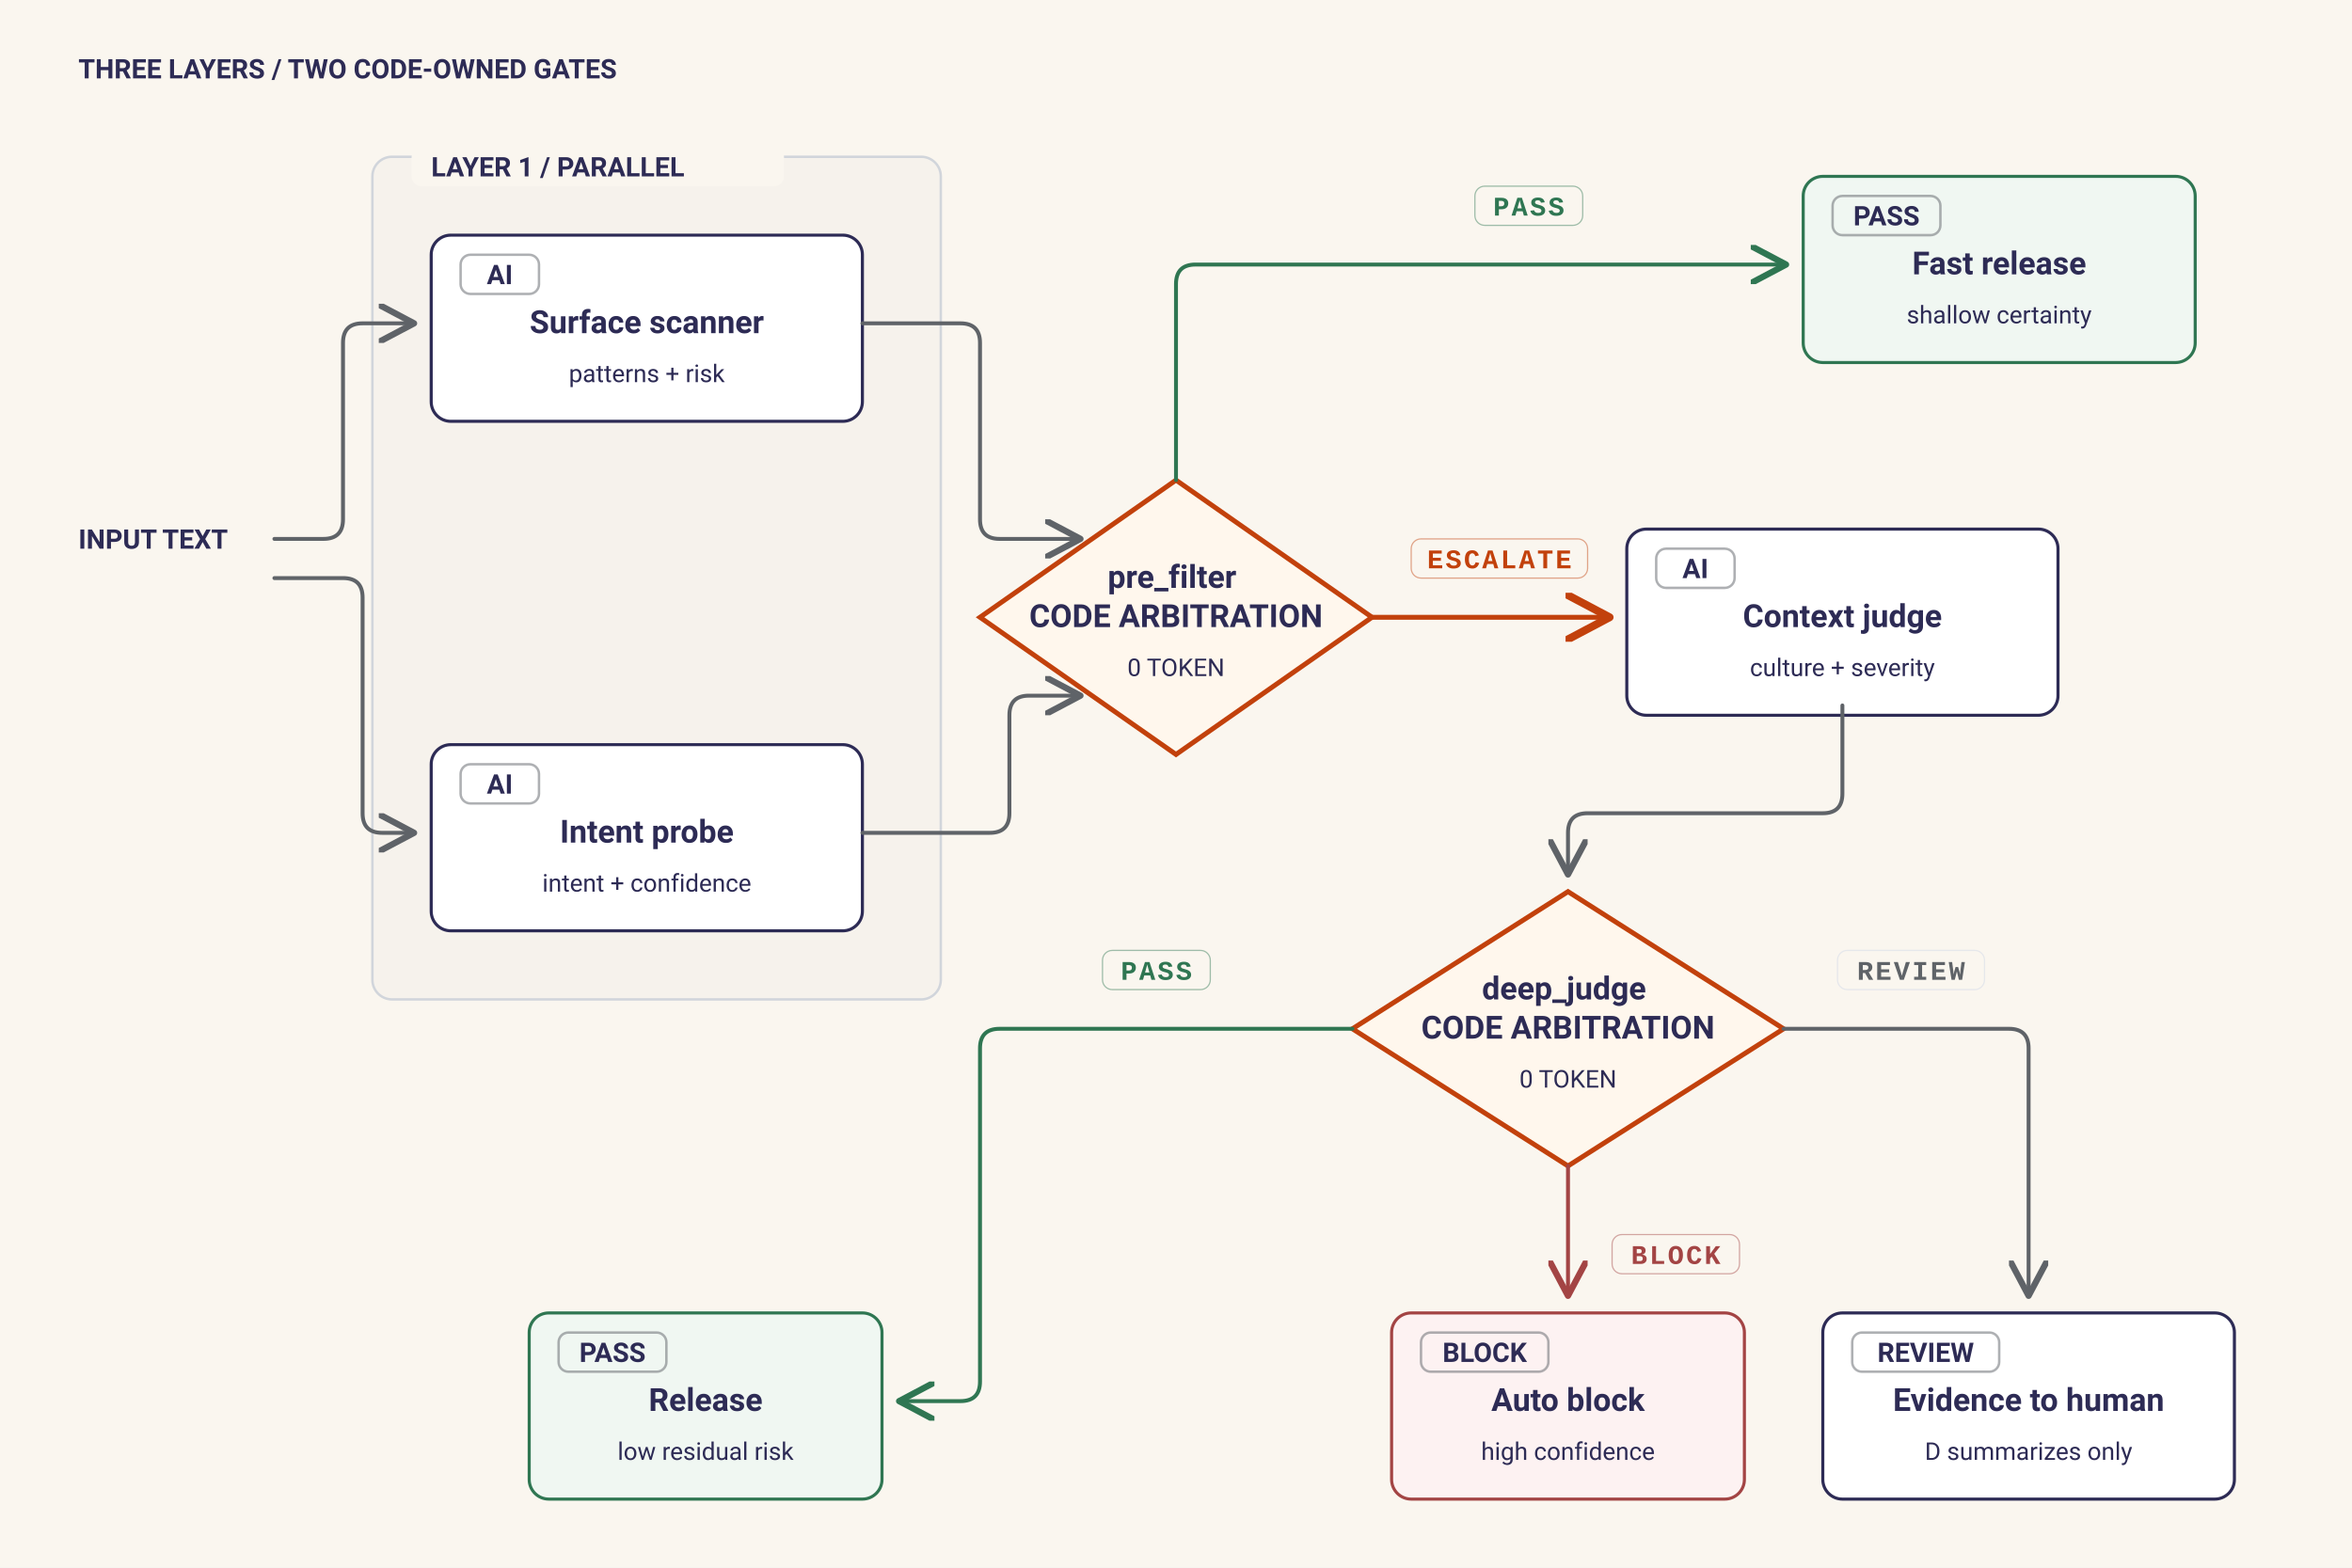
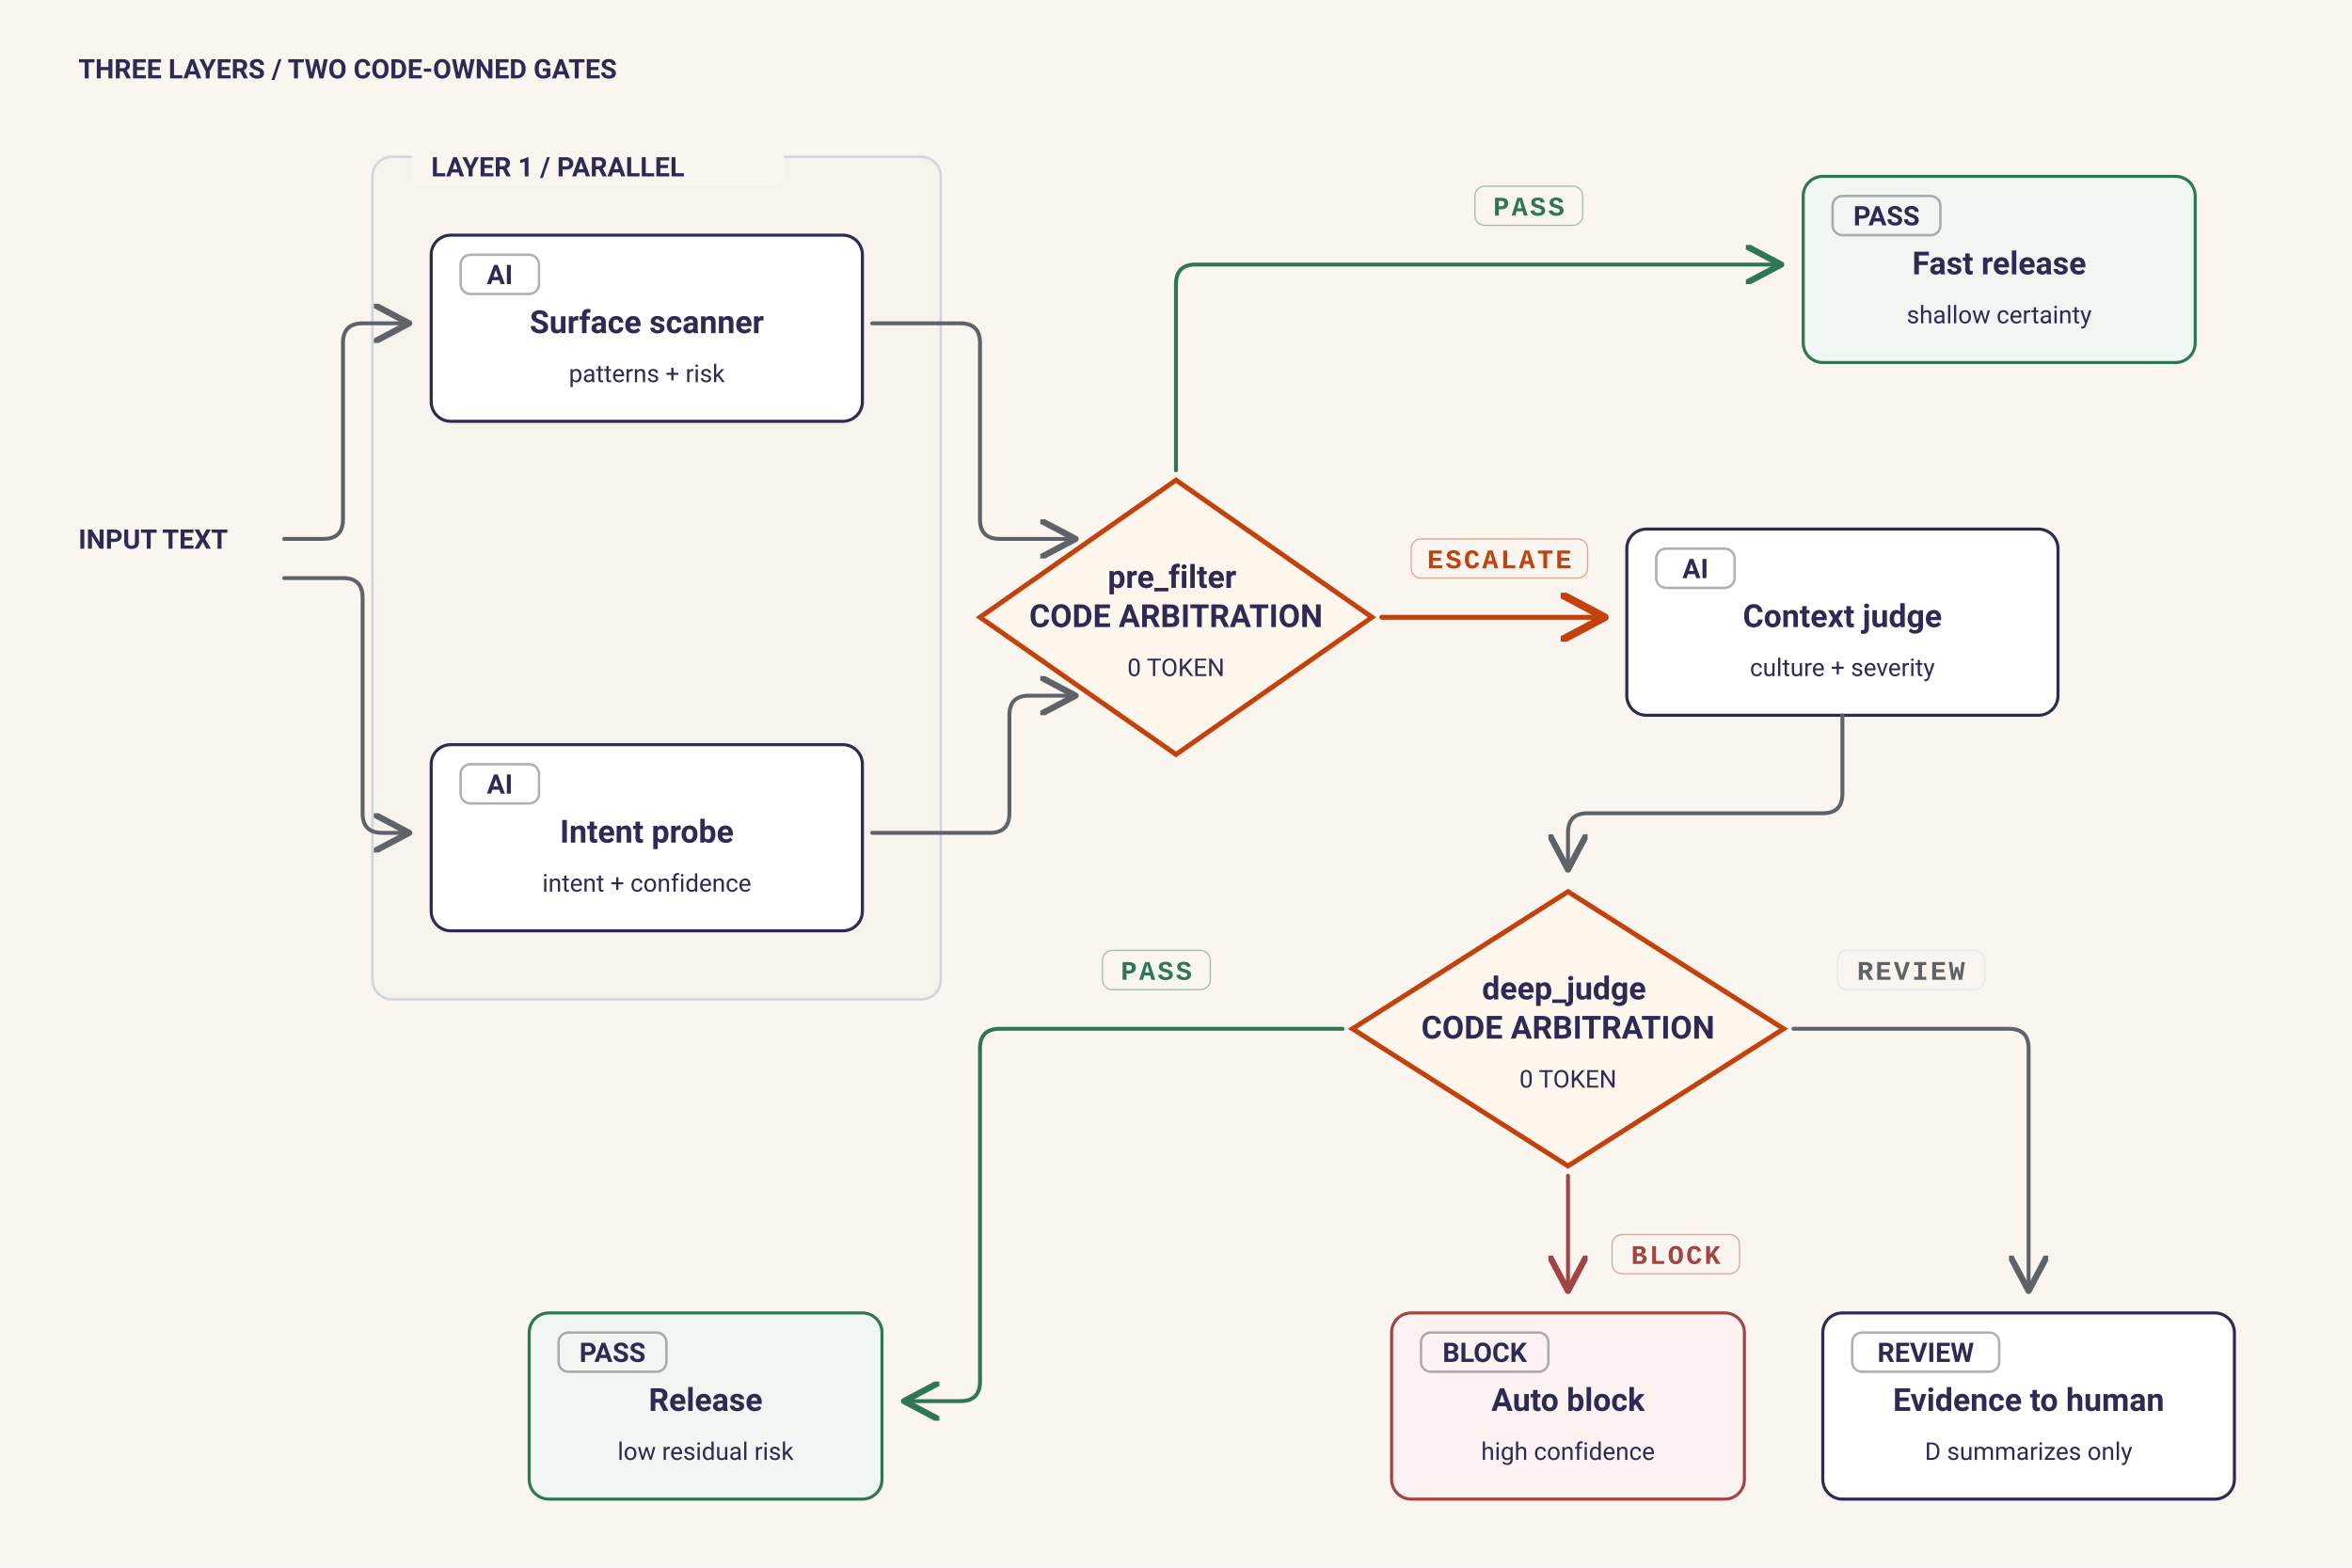
<svg xmlns="http://www.w3.org/2000/svg" class="editorial-diagram editorial-diagram-tier-guardian diagram-typography-standard" viewBox="0 0 960 640" width="100%" role="img" aria-labelledby="tier-guardian-title tier-guardian-desc" preserveAspectRatio="xMidYMid meet">
  <defs>
    <marker id="tier-guardian-arrow-default" markerWidth="10" markerHeight="10" refX="9" refY="5" orient="auto-start-reverse">
      <path d="M0.5,0.5 L9,5 L0.5,9.5" fill="none" stroke="#5f6368" stroke-width="1.6" stroke-linecap="round" stroke-linejoin="round" />
    </marker>
    <marker id="tier-guardian-arrow-accent" markerWidth="10" markerHeight="10" refX="9" refY="5" orient="auto-start-reverse">
      <path d="M0.5,0.5 L9,5 L0.5,9.5" fill="none" stroke="#c2410c" stroke-width="1.6" stroke-linecap="round" stroke-linejoin="round" />
    </marker>
    <marker id="tier-guardian-arrow-success" markerWidth="10" markerHeight="10" refX="9" refY="5" orient="auto-start-reverse">
      <path d="M0.5,0.5 L9,5 L0.5,9.5" fill="none" stroke="#2f7652" stroke-width="1.6" stroke-linecap="round" stroke-linejoin="round" />
    </marker>
    <marker id="tier-guardian-arrow-danger" markerWidth="10" markerHeight="10" refX="9" refY="5" orient="auto-start-reverse">
      <path d="M0.5,0.5 L9,5 L0.5,9.5" fill="none" stroke="#a34444" stroke-width="1.6" stroke-linecap="round" stroke-linejoin="round" />
    </marker>
  </defs>
  <style>
.editorial-diagram text{font-family:-apple-system,BlinkMacSystemFont,'Segoe UI',Roboto,'Noto Sans SC',sans-serif;fill:#2d2b55;letter-spacing:0}
.zone&gt;rect:first-child{fill:#2d2b55;fill-opacity:.018;stroke:#d1d5db;stroke-width:1}
.zone-label-mask{fill:#faf6ef}
.connector-label rect{fill:#faf6ef;fill-opacity:.82}
.zone-label,.node-tag,.connector-label text,.label-eyebrow{font-family:'SFMono-Regular',Consolas,'Liberation Mono','Noto Sans Mono CJK SC',monospace;font-size:11px;font-weight:600;letter-spacing:.08em;fill:#5f6368}
.lane rect{fill:#faf6ef;stroke:#e5e7eb;stroke-width:1}.lane-tinted rect{fill:#2d2b55;fill-opacity:.018}
.lane line{stroke:#d1d5db;stroke-width:1}.lane-label{font-family:'SFMono-Regular',Consolas,'Liberation Mono','Noto Sans Mono CJK SC',monospace;font-size:11px;font-weight:600;fill:#5f6368;letter-spacing:.06em}
.connector{fill:none;stroke:#5f6368;stroke-width:1.6;stroke-linejoin:round;stroke-linecap:round}
.connector-accent{stroke:#c2410c;stroke-width:2}
.connector-success{stroke:#2f7652}.connector-danger{stroke:#a34444}
.connector-dashed{stroke-dasharray:6 4}
.node-mask,.decision-mask{fill:#faf6ef;stroke:none}
.node-box{fill:#ffffff;stroke:#2d2b55;stroke-width:1.25}
.node-muted .node-box{fill:#faf6ef;stroke:#d1d5db}
.node-store .node-box{fill:#2d2b55;fill-opacity:.045;stroke:#5f6368}
.node-optional .node-box{fill:#faf6ef;stroke:#d1d5db;stroke-dasharray:6 4}
.node-focal .node-box{fill:#fff7ed;stroke:#c2410c;stroke-width:2}
.node-success .node-box{fill:#f0f7f2;stroke:#2f7652}
.node-danger .node-box{fill:#fdf2f2;stroke:#a34444}
.node-tag-box{fill:none;stroke:#5f6368;stroke-opacity:.5}
.node-focal .node-tag-box{stroke:#c2410c}.node-focal .node-tag{fill:#c2410c}
.node-title,.decision-title{font-size:13px;font-weight:650}
.node-subtitle,.decision-subtitle{font-family:'SFMono-Regular',Consolas,'Liberation Mono','Noto Sans Mono CJK SC',monospace;font-size:10px;fill:#5f6368}
.decision-box{fill:#ffffff;stroke:#2d2b55;stroke-width:1.25}
.decision-focal .decision-box{fill:#fff7ed;stroke:#c2410c;stroke-width:2}
.connector-label rect{stroke:#e5e7eb;stroke-width:.5}
.connector-label-accent rect{stroke:#c2410c;stroke-opacity:.45}.connector-label-accent text{fill:#c2410c}
.connector-label-success rect{stroke:#2f7652;stroke-opacity:.45}.connector-label-success text{fill:#2f7652}
.connector-label-danger rect{stroke:#a34444;stroke-opacity:.45}.connector-label-danger text{fill:#a34444}
.connector-label-dashed rect{stroke:#5f6368;stroke-dasharray:3 2}.connector-label-dashed text{fill:#5f6368}
.annotation line{stroke:#c2410c;stroke-width:2}.annotation text{font-size:12px;font-style:italic}
.label-metric{font-family:'SFMono-Regular',Consolas,'Liberation Mono','Noto Sans Mono CJK SC',monospace;font-size:12px;font-weight:600;fill:#c2410c}
.step-header rect{fill:#2d2b55;fill-opacity:.1}.step-header text{font-family:'SFMono-Regular',Consolas,'Liberation Mono','Noto Sans Mono CJK SC',monospace;font-size:11px;font-weight:600;fill:#5f6368}
.step-header .step-label{letter-spacing:.06em}.step-focal rect{fill:#f97316;fill-opacity:.16}.step-focal text{fill:#c2410c}
.diagram-typography-expanded .zone-label,.diagram-typography-expanded .node-tag,.diagram-typography-expanded .connector-label text,.diagram-typography-expanded .label-eyebrow{font-size:12px}
.diagram-typography-expanded .node-title,.diagram-typography-expanded .decision-title{font-size:14px}
.diagram-typography-expanded .node-subtitle,.diagram-typography-expanded .decision-subtitle{font-size:10px}
.diagram-typography-expanded .annotation text{font-size:13px}
</style>
  <rect width="960" height="640" fill="#faf6ef" />
  <g class="zone">
    <rect x="152" y="64" width="232" height="344" rx="8" />
    <rect class="zone-label-mask" x="168" y="60" width="152" height="16" rx="4" />
    <text class="zone-label" x="176" y="72">LAYER 1 / PARALLEL</text>
  </g>
  <g class="node node-default">
    <rect class="node-mask" x="176" y="96" width="176" height="76" rx="8" />
    <rect class="node-box" x="176" y="96" width="176" height="76" rx="8" />
    <rect class="node-tag-box" x="188" y="104" width="32" height="16" rx="4" />
    <text class="node-tag" x="204" y="116" text-anchor="middle">AI</text>
    <text class="node-title" text-anchor="middle">
      <tspan x="264" y="136">Surface scanner</tspan>
    </text>
    <text class="node-subtitle" text-anchor="middle">
      <tspan x="264" y="156">patterns + risk</tspan>
    </text>
  </g>
  <g class="node node-default">
    <rect class="node-mask" x="176" y="304" width="176" height="76" rx="8" />
    <rect class="node-box" x="176" y="304" width="176" height="76" rx="8" />
    <rect class="node-tag-box" x="188" y="312" width="32" height="16" rx="4" />
    <text class="node-tag" x="204" y="324" text-anchor="middle">AI</text>
    <text class="node-title" text-anchor="middle">
      <tspan x="264" y="344">Intent probe</tspan>
    </text>
    <text class="node-subtitle" text-anchor="middle">
      <tspan x="264" y="364">intent + confidence</tspan>
    </text>
  </g>
  <g class="decision decision-focal">
    <polygon class="decision-mask" points="480,196 560,252 480,308 400,252" />
    <polygon class="decision-box" points="480,196 560,252 480,308 400,252" />
    <text class="decision-title" text-anchor="middle">
      <tspan x="480" y="240">pre_filter</tspan>
      <tspan x="480" y="256">CODE ARBITRATION</tspan>
    </text>
    <text class="decision-subtitle" x="480" y="276" text-anchor="middle">0 TOKEN</text>
  </g>
  <g class="node node-success">
    <rect class="node-mask" x="736" y="72" width="160" height="76" rx="8" />
    <rect class="node-box" x="736" y="72" width="160" height="76" rx="8" />
    <rect class="node-tag-box" x="748" y="80" width="44" height="16" rx="4" />
    <text class="node-tag" x="770" y="92" text-anchor="middle">PASS</text>
    <text class="node-title" text-anchor="middle">
      <tspan x="816" y="112">Fast release</tspan>
    </text>
    <text class="node-subtitle" text-anchor="middle">
      <tspan x="816" y="132">shallow certainty</tspan>
    </text>
  </g>
  <g class="node node-default">
    <rect class="node-mask" x="664" y="216" width="176" height="76" rx="8" />
    <rect class="node-box" x="664" y="216" width="176" height="76" rx="8" />
    <rect class="node-tag-box" x="676" y="224" width="32" height="16" rx="4" />
    <text class="node-tag" x="692" y="236" text-anchor="middle">AI</text>
    <text class="node-title" text-anchor="middle">
      <tspan x="752" y="256">Context judge</tspan>
    </text>
    <text class="node-subtitle" text-anchor="middle">
      <tspan x="752" y="276">culture + severity</tspan>
    </text>
  </g>
  <g class="decision decision-focal">
    <polygon class="decision-mask" points="640,364 728,420 640,476 552,420" />
    <polygon class="decision-box" points="640,364 728,420 640,476 552,420" />
    <text class="decision-title" text-anchor="middle">
      <tspan x="640" y="408">deep_judge</tspan>
      <tspan x="640" y="424">CODE ARBITRATION</tspan>
    </text>
    <text class="decision-subtitle" x="640" y="444" text-anchor="middle">0 TOKEN</text>
  </g>
  <g class="node node-success">
    <rect class="node-mask" x="216" y="536" width="144" height="76" rx="8" />
    <rect class="node-box" x="216" y="536" width="144" height="76" rx="8" />
    <rect class="node-tag-box" x="228" y="544" width="44" height="16" rx="4" />
    <text class="node-tag" x="250" y="556" text-anchor="middle">PASS</text>
    <text class="node-title" text-anchor="middle">
      <tspan x="288" y="576">Release</tspan>
    </text>
    <text class="node-subtitle" text-anchor="middle">
      <tspan x="288" y="596">low residual risk</tspan>
    </text>
  </g>
  <g class="node node-danger">
    <rect class="node-mask" x="568" y="536" width="144" height="76" rx="8" />
    <rect class="node-box" x="568" y="536" width="144" height="76" rx="8" />
    <rect class="node-tag-box" x="580" y="544" width="52" height="16" rx="4" />
    <text class="node-tag" x="606" y="556" text-anchor="middle">BLOCK</text>
    <text class="node-title" text-anchor="middle">
      <tspan x="640" y="576">Auto block</tspan>
    </text>
    <text class="node-subtitle" text-anchor="middle">
      <tspan x="640" y="596">high confidence</tspan>
    </text>
  </g>
  <g class="node node-default">
    <rect class="node-mask" x="744" y="536" width="168" height="76" rx="8" />
    <rect class="node-box" x="744" y="536" width="168" height="76" rx="8" />
    <rect class="node-tag-box" x="756" y="544" width="60" height="16" rx="4" />
    <text class="node-tag" x="786" y="556" text-anchor="middle">REVIEW</text>
    <text class="node-title" text-anchor="middle">
      <tspan x="828" y="576">Evidence to human</tspan>
    </text>
    <text class="node-subtitle" text-anchor="middle">
      <tspan x="828" y="596">D summarizes only</tspan>
    </text>
  </g>
-   <path class="connector connector-default" d="M 112 220 L 132 220 Q 140 220 140 212 L 140 140 Q 140 132 148 132 L 169 132" marker-end="url(#tier-guardian-arrow-default)" />
-   <path class="connector connector-default" d="M 112 236 L 140 236 Q 148 236 148 244 L 148 332 Q 148 340 156 340 L 169 340" marker-end="url(#tier-guardian-arrow-default)" />
-   <path class="connector connector-default" d="M 352 132 L 392 132 Q 400 132 400 140 L 400 212 Q 400 220 408 220 L 441 220" marker-end="url(#tier-guardian-arrow-default)" />
-   <path class="connector connector-default" d="M 352 340 L 404 340 Q 412 340 412 332 L 412 292 Q 412 284 420 284 L 441 284" marker-end="url(#tier-guardian-arrow-default)" />
-   <path class="connector connector-success" d="M 480 196 L 480 116 Q 480 108 488 108 L 729 108" marker-end="url(#tier-guardian-arrow-success)" />
-   <path class="connector connector-accent" d="M 560 252 L 657 252" marker-end="url(#tier-guardian-arrow-accent)" />
-   <path class="connector connector-default" d="M 752 288 L 752 324 Q 752 332 744 332 L 648 332 Q 640 332 640 340 L 640 357" marker-end="url(#tier-guardian-arrow-default)" />
-   <path class="connector connector-success" d="M 552 420 L 408 420 Q 400 420 400 428 L 400 564 Q 400 572 392 572 L 367 572" marker-end="url(#tier-guardian-arrow-success)" />
-   <path class="connector connector-danger" d="M 640 476 L 640 529" marker-end="url(#tier-guardian-arrow-danger)" />
-   <path class="connector connector-default" d="M 728 420 L 820 420 Q 828 420 828 428 L 828 529" marker-end="url(#tier-guardian-arrow-default)" />
+   <path class="connector connector-default" d="M 116 220 L 132 220 Q 140 220 140 212 L 140 140 Q 140 132 148 132 L 167 132" marker-end="url(#tier-guardian-arrow-default)" />
+   <path class="connector connector-default" d="M 116 236 L 140 236 Q 148 236 148 244 L 148 332 Q 148 340 156 340 L 167 340" marker-end="url(#tier-guardian-arrow-default)" />
+   <path class="connector connector-default" d="M 356 132 L 392 132 Q 400 132 400 140 L 400 212 Q 400 220 408 220 L 439 220" marker-end="url(#tier-guardian-arrow-default)" />
+   <path class="connector connector-default" d="M 356 340 L 404 340 Q 412 340 412 332 L 412 292 Q 412 284 420 284 L 439 284" marker-end="url(#tier-guardian-arrow-default)" />
+   <path class="connector connector-success" d="M 480 192 L 480 116 Q 480 108 488 108 L 727 108" marker-end="url(#tier-guardian-arrow-success)" />
+   <path class="connector connector-accent" d="M 564 252 L 655 252" marker-end="url(#tier-guardian-arrow-accent)" />
+   <path class="connector connector-default" d="M 752 292 L 752 324 Q 752 332 744 332 L 648 332 Q 640 332 640 340 L 640 355" marker-end="url(#tier-guardian-arrow-default)" />
+   <path class="connector connector-success" d="M 548 420 L 408 420 Q 400 420 400 428 L 400 564 Q 400 572 392 572 L 369 572" marker-end="url(#tier-guardian-arrow-success)" />
+   <path class="connector connector-danger" d="M 640 480 L 640 527" marker-end="url(#tier-guardian-arrow-danger)" />
+   <path class="connector connector-default" d="M 732 420 L 820 420 Q 828 420 828 428 L 828 527" marker-end="url(#tier-guardian-arrow-default)" />
  <text class="label label-eyebrow" x="32" y="32" text-anchor="start">THREE LAYERS / TWO CODE-OWNED GATES</text>
  <g class="connector-label connector-label-success">
    <rect x="602" y="76" width="44" height="16" rx="4" />
    <text x="624" y="88" text-anchor="middle">PASS</text>
  </g>
  <g class="connector-label connector-label-accent">
    <rect x="576" y="220" width="72" height="16" rx="4" />
    <text x="612" y="232" text-anchor="middle">ESCALATE</text>
  </g>
  <g class="connector-label connector-label-success">
    <rect x="450" y="388" width="44" height="16" rx="4" />
    <text x="472" y="400" text-anchor="middle">PASS</text>
  </g>
  <g class="connector-label connector-label-danger">
    <rect x="658" y="504" width="52" height="16" rx="4" />
    <text x="684" y="516" text-anchor="middle">BLOCK</text>
  </g>
  <g class="connector-label connector-label-default">
    <rect x="750" y="388" width="60" height="16" rx="4" />
    <text x="780" y="400" text-anchor="middle">REVIEW</text>
  </g>
  <text class="label label-eyebrow" x="32" y="224" text-anchor="start">INPUT TEXT</text>
</svg>
